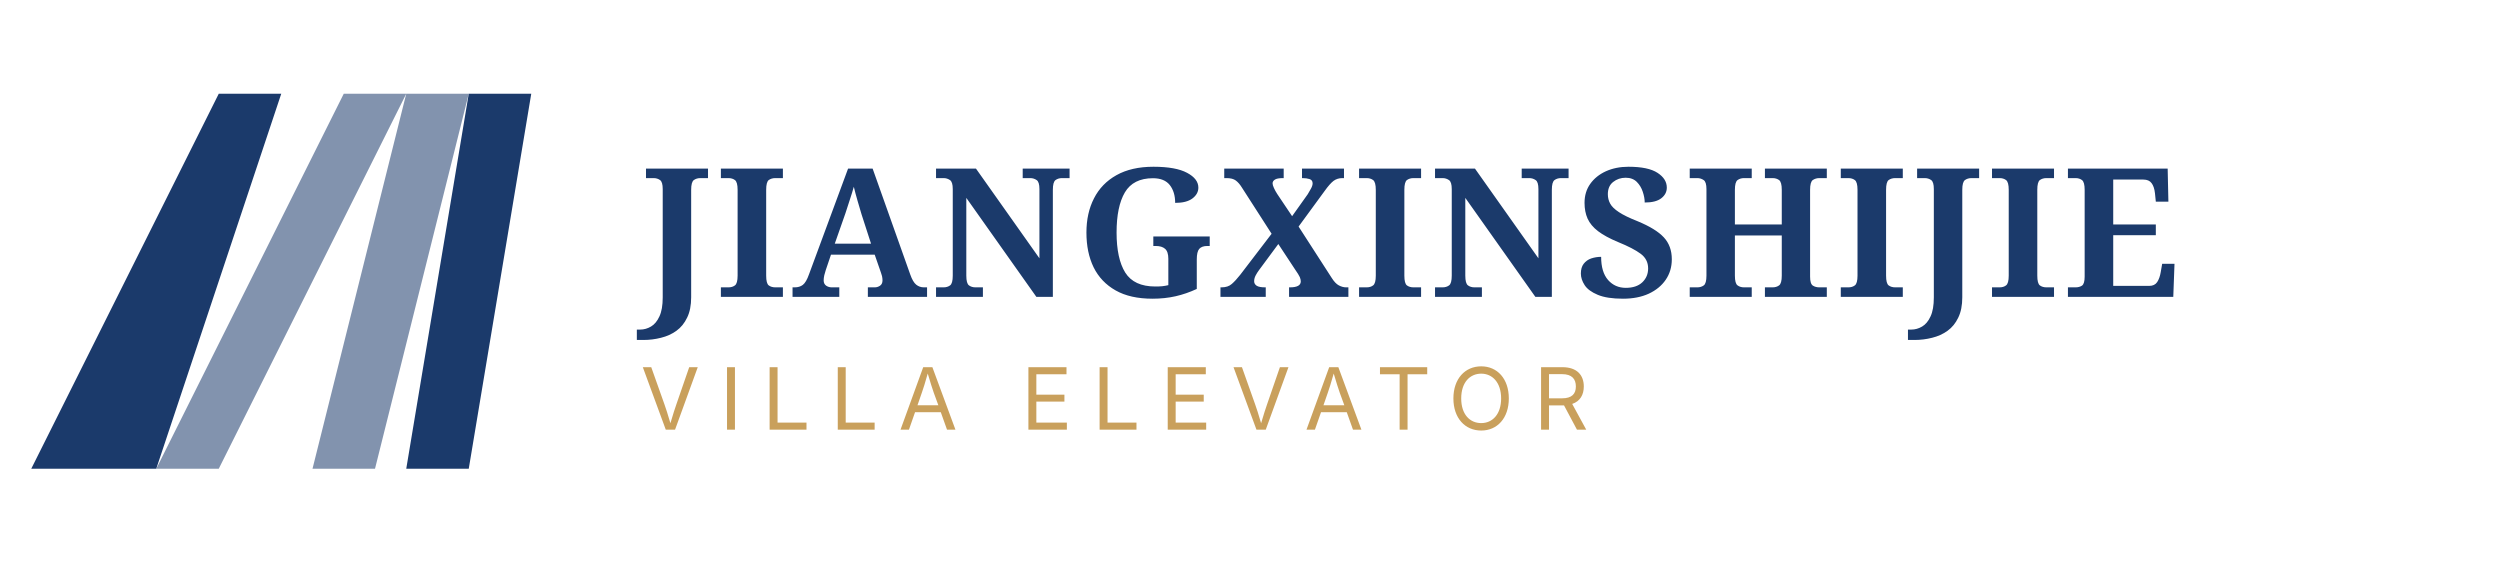
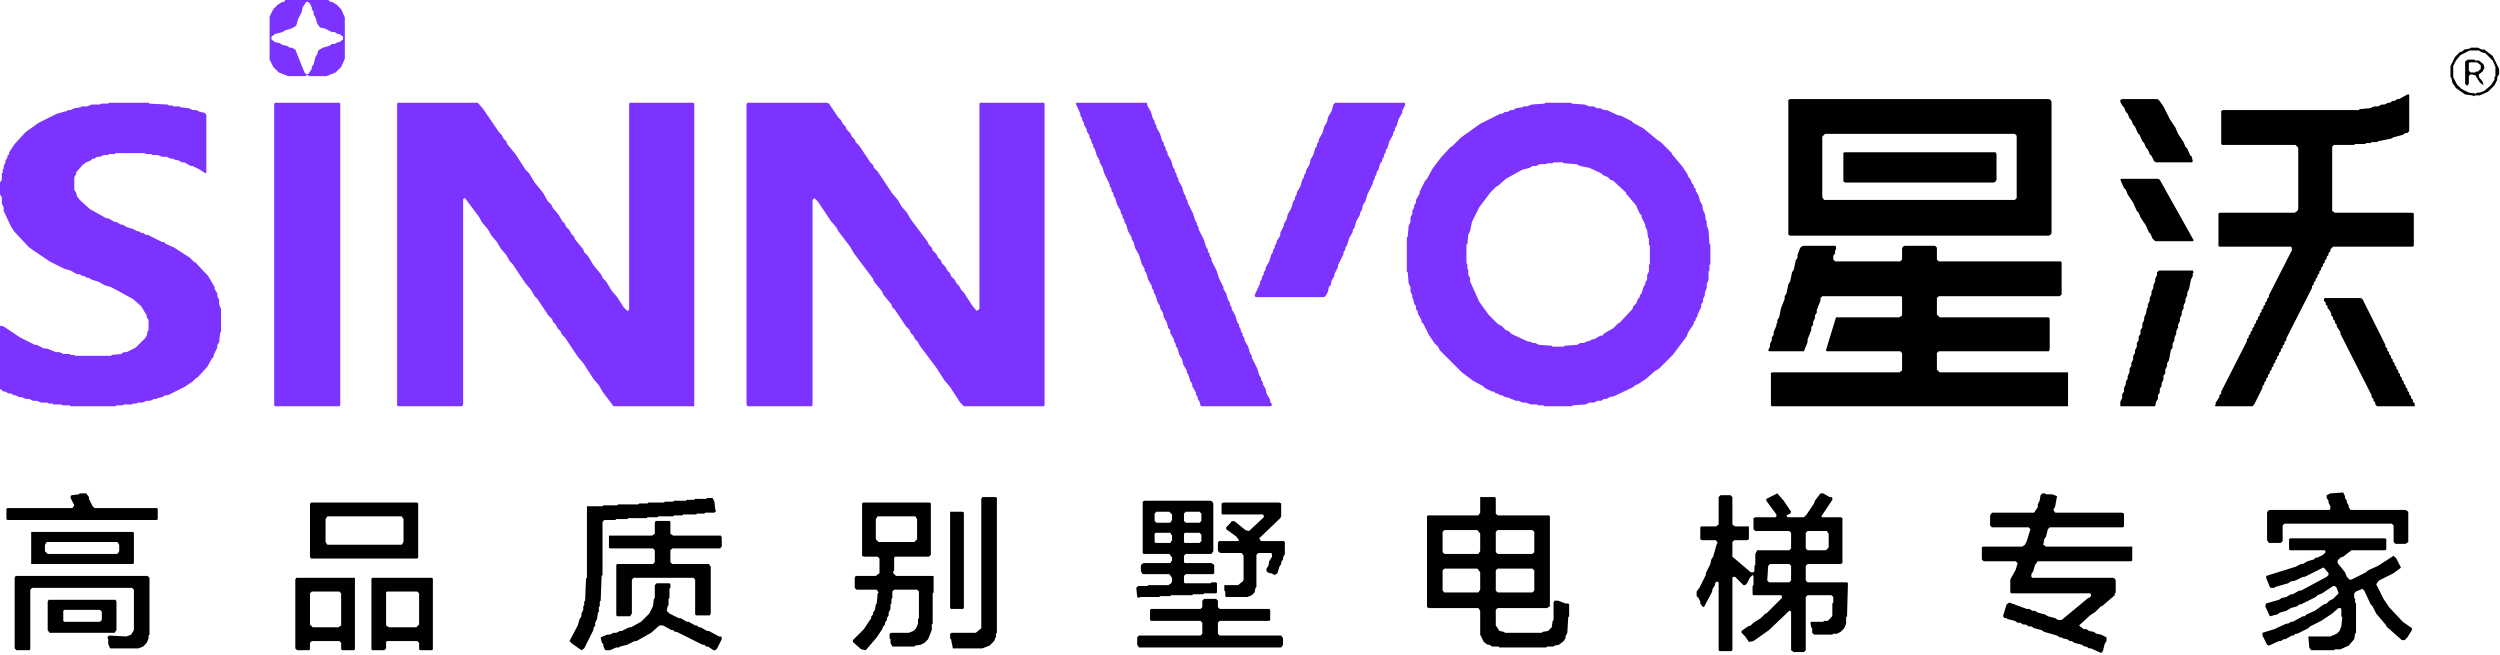
- <svg xmlns="http://www.w3.org/2000/svg" viewBox="0 0 320 72" role="img" aria-labelledby="jxsjLogoTitle">
-   <g fill="#1B3A6B">
-     <path d="M4 60 L28 12 L36 12 L20 60 Z" />
-     <path d="M20 60 L44 12 L52 12 L28 60 Z" opacity="0.55" />
-     <path d="M52 12 L40 60 L48 60 L60 12 Z" opacity="0.55" />
-     <path d="M60 12 L52 60 L60 60 L68 12 Z" />
-   </g>
-   <text x="82" y="38" font-family="'Playfair Display', Georgia, serif" font-size="23" font-weight="700" letter-spacing="0.5" fill="#1B3A6B">JIANGXINSHIJIE</text>
-   <text x="82" y="55" font-family="'Inter', Helvetica, Arial, sans-serif" font-size="11" letter-spacing="2.5" fill="#C9A05C">VILLA ELEVATOR</text>
+ <svg xmlns="http://www.w3.org/2000/svg" viewBox="0 0 1363 357" role="img" aria-labelledby="sinnvoLogoTitle">
+   <path fill="#7D33FF" fill-rule="evenodd" d="M842.5,56.0 842.0,56.5 835.0,57.0 832.5,58.0 830.5,58.0 830.0,58.5 826.5,59.0 825.0,60.0 823.5,60.0 822.0,61.0 820.5,61.0 819.0,62.0 818.0,62.0 807.0,67.5 796.5,75.0 791.5,80.0 791.0,80.0 785.5,86.0 781.0,92.0 778.0,97.5 777.0,98.5 774.0,104.5 774.0,105.5 772.0,109.0 772.0,110.5 771.0,112.0 771.0,113.0 770.0,115.0 770.0,116.5 769.0,118.5 769.0,121.0 768.0,123.0 767.5,129.0 767.0,129.5 767.0,148.0 767.5,148.5 768.0,154.5 769.0,156.5 769.0,159.0 770.0,161.0 770.0,162.5 770.5,163.0 771.0,165.5 772.0,167.0 772.0,168.5 773.0,170.0 773.0,171.0 775.0,174.5 775.0,175.5 776.0,176.5 779.0,182.5 782.0,187.0 784.0,189.0 785.0,191.0 797.0,203.0 803.0,207.5 808.5,210.5 809.5,211.5 813.5,213.5 814.5,213.5 815.5,214.5 816.5,214.5 818.0,215.5 819.0,215.5 820.5,216.5 821.5,216.5 826.5,218.5 828.0,218.5 830.0,219.5 832.0,219.5 834.5,220.5 838.0,220.5 838.5,221.0 841.5,221.0 842.0,221.5 857.0,221.5 857.5,221.0 864.5,220.5 866.5,219.5 869.0,219.5 871.0,218.5 873.0,218.5 874.5,217.5 876.0,217.5 877.5,216.5 880.0,216.0 890.5,211.0 891.5,210.0 893.0,209.5 897.5,206.5 902.0,202.5 904.5,201.0 912.0,193.5 919.5,183.5 920.5,181.0 923.5,176.5 923.5,175.5 924.5,174.5 924.5,173.5 925.5,172.5 925.5,171.5 927.5,167.5 927.5,166.0 928.5,164.5 928.5,163.0 929.5,161.0 929.5,159.5 930.5,157.0 930.5,155.0 931.5,152.5 931.5,148.0 932.0,147.5 932.0,144.5 932.5,144.0 932.5,133.5 932.0,133.0 931.5,125.5 930.5,123.0 930.5,120.5 930.0,120.0 929.5,116.5 928.5,114.5 928.0,111.5 927.0,110.0 926.0,106.5 924.5,104.0 924.5,103.0 923.5,102.0 923.5,101.0 922.5,100.0 921.5,97.5 920.5,96.5 920.0,95.0 917.0,90.5 911.5,84.0 911.5,83.5 905.0,77.0 904.5,77.0 896.0,70.0 890.5,67.0 889.5,66.0 883.5,63.0 882.5,63.0 876.0,60.0 874.5,60.0 872.5,59.0 870.5,59.0 869.0,58.0 866.5,58.0 864.0,57.0 857.0,56.5 856.5,56.0ZM847.0,88.5 852.0,88.5 852.5,89.0 859.5,89.5 861.5,90.5 866.5,91.5 873.0,94.5 874.0,95.5 876.5,96.5 878.0,98.0 879.5,98.5 886.5,105.0 886.5,105.5 892.0,112.0 894.0,116.5 895.0,117.5 895.0,118.5 897.0,122.5 897.0,123.5 898.0,125.5 898.5,129.5 899.0,130.0 899.0,133.5 899.5,134.0 899.5,144.0 899.0,144.5 899.0,148.0 898.0,150.0 898.0,152.5 897.0,154.0 897.0,155.0 896.0,156.5 895.0,160.0 894.0,161.0 894.0,162.0 893.0,163.0 892.0,165.5 890.5,167.0 890.0,168.5 883.0,176.0 882.5,176.0 879.5,179.0 875.0,181.5 873.5,183.0 872.5,183.0 869.0,185.0 868.0,185.0 866.5,186.0 865.5,186.0 863.5,187.0 861.5,187.0 860.0,188.0 853.0,188.5 852.5,189.0 846.5,189.0 846.0,188.5 839.0,188.0 837.0,187.0 835.5,187.0 835.0,186.5 832.5,186.0 824.0,182.0 822.5,180.5 821.0,180.0 819.0,178.0 816.5,176.5 811.5,171.5 806.5,164.5 801.5,153.5 801.5,151.5 800.5,150.0 800.5,147.0 800.0,146.5 800.0,144.0 799.5,143.5 799.5,133.5 800.0,133.0 800.5,128.0 801.5,126.0 802.5,121.0 806.5,113.0 812.5,105.0 816.0,101.5 816.5,101.5 821.0,97.5 830.0,92.5 834.0,91.5 835.5,90.5 837.5,90.5 839.5,89.5 843.0,89.5 843.5,89.0 846.5,89.0ZM766.0,56.0 728.0,56.0 727.0,57.0 726.0,60.5 724.0,64.0 723.5,66.5 722.0,69.0 721.0,72.5 719.0,76.0 719.0,77.0 718.0,78.5 718.0,79.5 717.0,81.0 716.0,84.5 714.5,87.0 714.0,89.5 712.0,93.0 712.0,94.0 711.0,95.5 711.0,96.5 710.0,98.0 709.0,101.5 707.0,105.0 707.0,106.0 706.0,107.5 706.0,108.5 705.0,110.0 704.0,113.5 702.0,117.0 701.5,119.5 700.0,122.0 700.0,123.0 698.0,127.0 698.0,128.5 696.0,131.5 696.0,132.5 695.0,134.0 695.0,135.0 694.0,136.5 694.0,137.5 693.0,139.0 692.0,142.5 690.0,146.0 690.0,147.0 689.0,148.5 689.0,149.5 688.0,151.0 688.0,152.0 687.0,153.5 687.0,154.5 684.0,161.0 684.5,162.0 722.0,162.0 723.0,161.0 724.0,159.0 724.5,156.5 725.5,155.5 726.0,153.0 727.5,150.5 727.5,149.5 729.5,145.5 729.5,144.5 732.5,138.5 732.5,137.5 733.5,136.0 733.5,135.0 734.5,133.5 735.5,130.0 737.5,126.5 737.5,125.5 738.5,124.0 739.5,120.5 741.5,117.0 741.5,116.0 742.5,114.5 743.0,112.0 744.5,109.5 745.5,106.0 748.5,100.0 748.5,99.0 749.5,97.5 749.5,96.5 750.5,95.0 750.5,94.0 751.5,92.5 752.5,89.0 753.5,88.0 753.5,87.0 754.5,85.5 754.5,84.5 755.5,83.0 755.5,82.0 756.5,80.5 757.5,77.0 759.5,73.5 759.5,72.5 760.5,71.0 760.5,70.0 761.5,68.5 762.5,65.0 764.5,61.5 764.5,60.5 766.0,57.5ZM587.0,56.0 586.5,56.5 589.0,62.0 589.0,63.0 590.0,64.5 590.0,65.5 591.0,67.0 591.0,68.0 592.5,70.5 592.5,71.5 594.0,74.0 594.0,75.0 595.0,76.5 595.0,77.5 596.0,79.0 596.0,80.0 597.0,81.5 598.0,85.0 599.5,87.5 599.5,88.5 601.0,91.0 602.0,94.5 605.0,100.5 605.0,101.5 606.0,103.0 606.0,104.0 607.0,105.5 607.0,106.5 608.0,108.0 609.0,111.5 611.0,115.0 611.0,116.0 612.0,117.5 612.0,118.5 613.0,120.0 613.0,121.0 614.0,122.5 615.0,126.0 617.0,129.5 617.0,130.5 618.0,132.0 619.0,135.5 621.0,139.0 622.5,144.0 624.0,146.5 624.0,147.5 625.0,149.0 626.0,152.5 628.0,156.0 628.0,157.0 629.0,158.5 629.0,159.5 630.0,161.0 631.0,164.5 632.5,167.0 632.5,168.0 634.0,170.5 634.5,173.0 636.0,175.5 637.0,179.0 638.0,180.0 638.0,181.5 640.0,185.0 640.0,186.0 641.0,187.5 641.0,188.5 642.0,190.0 643.0,193.5 644.5,196.0 645.0,198.5 647.0,202.0 647.0,203.0 648.0,204.5 649.0,208.0 650.0,209.0 650.0,210.5 652.0,214.0 652.0,215.0 653.0,216.5 653.0,217.5 654.0,219.0 654.5,221.0 655.0,221.5 693.0,221.5 693.5,220.5 692.5,219.0 692.5,218.0 690.5,214.5 690.0,212.0 688.5,209.5 688.5,208.5 687.5,207.0 687.5,206.0 686.5,204.5 685.5,201.0 682.5,195.0 682.5,194.0 681.5,192.5 680.5,189.0 678.5,185.5 678.5,184.5 677.5,183.0 677.5,182.0 676.5,180.5 676.5,179.5 675.5,178.0 675.5,177.0 674.5,175.5 673.5,172.0 671.5,168.5 671.5,167.5 670.5,166.0 670.5,165.0 669.5,163.5 668.5,160.0 667.0,157.5 667.0,156.5 664.5,151.5 663.5,148.0 660.5,142.0 660.5,141.0 659.5,139.5 659.5,138.5 658.5,137.0 658.5,136.0 657.5,134.5 656.5,131.0 653.5,125.0 653.5,124.0 652.5,122.5 652.5,121.5 651.5,120.0 650.5,116.5 647.5,110.5 647.5,109.5 646.5,108.0 646.5,107.0 645.5,105.5 644.5,102.0 642.5,98.5 642.5,97.5 641.5,96.0 641.5,95.0 640.5,93.5 640.5,92.5 639.5,91.0 638.5,87.5 636.5,84.0 636.5,83.0 635.5,81.5 635.5,80.5 634.5,79.0 634.5,78.0 633.5,76.5 632.5,73.0 630.5,69.5 630.5,68.5 629.5,67.0 629.5,66.0 628.5,64.5 627.5,61.0 625.5,57.5 625.5,56.5 625.0,56.0ZM407.5,56.0 407.0,57.0 407.0,220.5 407.5,221.5 442.5,221.5 443.0,221.0 443.0,109.0 444.0,108.0 446.0,110.0 453.0,120.5 456.0,124.0 457.0,126.0 463.5,134.5 465.5,138.0 476.0,152.0 476.5,153.5 481.0,159.0 481.5,160.5 486.0,166.0 486.5,167.5 488.0,169.0 494.0,178.0 496.0,180.0 496.5,181.5 498.0,183.0 499.0,185.0 500.5,186.5 501.5,188.5 510.5,200.5 515.0,207.5 518.0,211.0 523.5,219.5 525.5,221.5 569.0,221.5 569.5,221.0 569.5,56.5 569.0,56.0 534.5,56.0 534.0,56.5 534.0,168.5 532.5,169.5 530.0,166.5 525.5,159.5 524.0,158.0 523.0,156.0 521.5,154.5 520.5,152.5 518.5,150.5 518.0,149.0 516.5,147.5 515.5,145.5 513.5,143.5 513.0,142.0 511.5,140.5 510.5,138.5 508.5,136.5 508.0,135.0 506.5,133.5 505.5,131.5 496.5,119.5 494.5,116.0 491.5,112.5 489.5,109.0 486.5,105.5 478.5,93.5 476.5,91.5 476.0,90.0 474.5,88.5 468.5,79.5 466.5,77.5 466.0,76.0 464.5,74.5 463.5,72.5 461.5,70.5 461.0,69.0 459.5,67.5 458.5,65.5 457.0,64.0 452.0,56.5 451.0,56.0ZM217.0,56.0 216.5,56.5 216.5,221.0 217.0,221.5 252.0,221.5 252.5,220.5 252.5,108.5 253.5,108.0 261.0,118.0 263.0,121.5 266.0,125.0 268.0,128.5 271.0,132.0 273.0,135.5 276.0,139.0 278.0,142.5 279.5,144.0 286.5,154.5 289.5,158.0 291.5,161.5 293.0,163.0 299.0,172.0 301.0,174.0 301.5,175.5 303.0,177.0 304.0,179.0 305.5,180.5 306.5,182.5 308.0,184.0 315.0,194.5 318.0,198.0 323.5,206.5 326.5,210.0 328.5,213.5 334.5,221.5 378.5,221.5 378.5,56.5 378.0,56.0 343.5,56.0 343.0,56.5 343.0,169.0 342.0,169.5 340.0,167.5 336.5,162.0 333.5,158.5 330.5,153.5 328.5,151.5 328.0,150.0 323.5,144.5 320.5,139.5 318.5,137.5 318.0,136.0 313.5,130.5 313.0,129.0 311.5,127.5 310.5,125.5 308.5,123.5 308.0,122.0 306.5,120.5 304.5,117.0 301.5,113.5 300.5,111.5 298.5,109.5 296.0,105.0 291.5,99.5 288.5,94.5 286.5,92.5 281.0,84.0 276.5,78.5 276.0,77.0 274.5,75.5 273.5,73.5 272.0,72.0 263.5,59.5 260.5,56.0ZM150.0,56.0 149.5,56.5 149.5,221.0 150.0,221.5 185.0,221.5 185.5,221.0 185.5,56.5 185.0,56.0ZM111.5,61.5 109.0,61.0 107.0,60.0 105.0,60.0 103.0,59.0 98.5,58.5 98.0,58.0 94.5,58.0 94.0,57.5 92.0,57.5 91.5,57.0 81.5,56.5 81.0,56.0 59.5,56.0 59.0,56.5 55.0,56.5 54.5,57.0 50.0,57.0 47.5,58.0 44.5,58.0 44.0,58.5 40.5,59.0 38.5,60.0 37.0,60.0 36.5,60.5 31.0,62.0 21.0,67.0 14.0,72.0 8.0,78.5 5.0,83.0 5.0,84.0 4.0,85.0 4.0,86.0 3.0,87.5 3.0,88.5 2.0,90.5 2.0,92.0 1.5,92.5 1.5,94.0 1.0,94.5 1.0,98.0 0.0,99.5 0.0,106.0 1.0,107.5 1.0,111.0 2.0,113.0 2.0,115.0 6.0,123.5 8.0,126.5 16.0,135.0 27.0,142.5 35.0,146.5 38.5,147.5 42.0,149.5 43.5,149.5 45.0,150.5 46.0,150.5 47.5,151.5 48.5,151.5 50.0,152.5 53.5,153.5 57.0,155.5 60.5,156.5 72.5,163.0 77.0,167.0 80.0,172.0 80.0,173.0 81.0,174.5 81.0,180.0 80.5,180.5 80.0,183.0 79.0,184.5 74.0,189.5 69.0,192.0 67.5,192.0 66.0,193.0 61.0,193.5 60.5,194.0 41.0,194.0 40.5,193.5 38.5,193.5 38.0,193.0 34.5,193.0 32.5,192.0 30.5,192.0 25.5,190.0 24.0,190.0 20.0,188.0 19.0,188.0 11.0,184.0 2.0,178.0 0.5,177.5 0.0,178.0 0.0,212.0 2.0,213.5 3.0,213.5 4.5,214.5 6.0,214.5 7.5,215.5 8.5,215.5 10.5,216.5 12.0,216.5 14.0,217.5 16.0,217.5 18.0,218.5 20.0,218.5 22.5,219.5 26.0,219.5 26.5,220.0 28.5,220.0 29.0,220.5 33.5,220.5 34.0,221.0 38.0,221.0 38.5,221.5 63.0,221.5 63.5,221.0 67.0,221.0 67.5,220.5 72.0,220.5 72.5,220.0 74.5,220.0 75.0,219.5 77.5,219.5 80.0,218.5 82.0,218.5 84.0,217.5 85.5,217.5 86.0,217.0 88.5,216.5 90.0,215.5 91.5,215.5 100.5,211.0 105.0,208.0 107.0,206.0 107.5,206.0 113.0,200.0 115.5,195.5 116.5,194.5 116.5,193.5 118.5,189.5 118.5,188.0 119.5,186.5 120.0,181.5 120.5,181.0 120.5,168.5 119.5,166.0 119.5,163.5 118.5,161.5 118.5,160.0 117.0,157.5 117.0,156.5 113.5,150.5 106.5,143.0 106.0,143.0 103.5,140.5 95.0,135.0 90.5,133.0 89.5,132.0 88.5,132.0 80.5,128.0 79.5,128.0 78.0,127.0 77.0,127.0 75.5,126.0 74.5,126.0 73.0,125.0 69.5,124.0 67.0,122.5 66.0,122.5 63.5,121.0 62.5,121.0 59.0,119.0 58.0,119.0 49.0,114.0 43.5,109.0 42.0,107.0 41.5,105.0 40.5,103.5 40.5,96.5 41.5,95.0 41.5,94.0 45.0,90.0 47.0,88.5 49.5,87.5 50.5,86.5 51.5,86.5 53.0,85.5 54.5,85.5 56.5,84.5 59.0,84.5 59.5,84.0 62.5,84.0 63.0,83.5 79.0,83.5 79.5,84.0 82.5,84.0 83.0,84.5 86.0,84.5 88.5,85.5 91.0,85.5 93.0,86.5 94.5,86.5 95.0,87.0 97.5,87.5 99.0,88.5 100.5,88.5 104.0,90.5 105.0,90.5 109.0,92.5 112.0,94.5 112.5,94.0 112.5,62.5ZM151.5,2.5 149.0,5.0 147.0,9.0 147.0,32.5 149.0,36.5 152.0,39.5 157.0,41.5 166.5,41.5 167.0,41.0 168.0,41.0 168.5,41.5 178.0,41.5 183.0,39.5 186.0,36.5 188.0,32.0 188.0,9.5 186.0,5.0 183.5,2.5 181.0,1.0 180.0,1.0 179.0,0.0 155.5,0.0 155.0,1.0 154.0,1.0ZM167.0,1.0 168.0,1.0 169.0,2.0 170.0,4.0 170.0,5.0 171.0,6.5 171.0,8.0 172.0,9.5 173.0,13.0 174.5,15.0 177.0,15.5 181.0,17.5 182.5,17.5 184.0,18.5 185.0,18.5 187.0,20.0 187.0,21.5 185.0,23.0 184.0,23.0 182.5,24.0 181.0,24.0 179.5,25.0 176.0,26.0 173.5,27.5 173.0,29.5 172.0,31.0 171.0,35.0 170.0,36.5 170.0,37.5 168.0,40.5 167.0,40.5 166.0,39.5 161.0,27.0 159.0,26.0 158.0,26.0 156.5,25.0 154.0,24.5 152.5,23.5 150.0,23.0 148.0,21.5 148.0,20.0 150.0,18.5 154.0,17.5 155.5,16.5 159.0,15.5 161.5,14.0 162.5,10.5 164.5,6.5 165.0,4.0Z" />
+   <path fill="#000000" fill-rule="evenodd" d="M26.0,328.0 26.0,343.5 27.0,345.0 62.5,345.0 63.5,343.5 63.5,328.0 63.0,327.0 26.5,327.0ZM34.5,333.0 35.0,332.5 54.5,332.5 55.5,333.5 55.5,338.0 54.5,339.0 35.0,339.0 34.5,338.5ZM620.0,347.5 620.0,351.5 621.0,353.0 698.5,353.0 699.5,351.5 699.5,348.0 698.5,346.5 665.0,346.5 664.0,345.5 664.0,339.5 665.0,338.5 692.0,338.5 692.5,338.0 692.5,332.5 692.0,332.0 665.0,332.0 664.0,331.0 664.0,327.5 663.0,326.5 656.5,326.5 655.5,327.5 655.5,331.0 654.5,332.0 627.5,332.0 627.0,332.5 627.0,338.0 627.5,338.5 654.5,338.5 655.5,339.5 655.5,345.5 654.5,346.5 621.0,346.5ZM327.5,347.5 328.0,350.0 329.0,351.5 329.0,352.5 330.0,354.5 332.5,354.5 336.0,353.0 337.5,353.0 338.0,352.5 342.0,351.5 346.0,349.5 347.0,349.5 355.0,345.0 359.5,341.0 361.5,341.0 366.0,343.5 367.0,343.5 368.0,344.5 369.0,344.5 383.0,351.5 384.0,351.5 385.0,352.5 386.0,352.5 389.0,354.5 390.0,354.5 391.0,353.5 393.5,348.5 393.5,347.5 393.0,347.0 392.0,347.0 386.5,344.0 385.5,344.0 382.0,342.0 381.0,342.0 380.0,341.0 379.0,341.0 375.5,339.0 374.5,339.0 371.0,337.0 370.0,337.0 365.0,334.5 363.5,333.0 364.0,330.5 364.5,330.0 364.5,326.5 365.0,326.0 365.0,321.0 365.5,320.5 365.5,318.5 365.0,318.0 358.0,318.0 357.0,319.0 357.0,326.0 356.5,326.5 356.0,330.5 354.0,334.5 349.5,339.0 344.0,342.0 343.0,342.0 339.0,344.0 338.0,344.0 336.0,345.0 334.5,345.0 332.5,346.0 331.0,346.0ZM203.0,315.0 202.5,315.5 202.5,354.0 203.0,354.5 209.5,354.5 210.5,353.5 210.5,350.0 211.0,349.5 227.5,349.5 228.5,350.5 228.5,354.0 229.0,354.5 235.5,354.5 236.0,354.0 236.0,315.5 235.5,315.0ZM211.0,322.5 227.5,322.5 228.5,323.5 228.5,340.5 227.0,342.0 212.0,342.0 210.5,341.0 210.5,323.0ZM161.5,315.0 161.0,316.0 161.0,353.5 162.0,354.5 168.5,354.5 169.0,354.0 169.0,350.5 170.0,349.5 185.0,349.5 186.0,350.5 186.0,354.0 186.5,354.5 193.0,354.5 193.5,354.0 193.5,315.0ZM170.0,322.5 185.0,322.5 186.0,323.5 186.0,341.0 184.5,342.0 170.5,342.0 169.0,340.5 169.0,323.5ZM8.5,314.0 8.0,315.0 8.0,353.5 9.0,354.5 16.0,354.5 16.5,354.0 16.5,321.5 17.5,320.5 72.0,320.5 73.0,321.5 73.0,343.5 71.5,346.0 69.0,347.0 59.5,346.5 58.5,347.5 59.0,348.5 59.0,351.0 60.0,353.5 75.5,353.5 78.0,352.5 80.0,350.5 81.0,348.0 81.0,346.5 81.5,346.0 81.5,315.0 80.5,314.0ZM1235.5,314.0 1235.5,315.0 1237.5,320.0 1238.0,320.5 1240.0,320.5 1240.5,320.0 1247.5,318.0 1249.0,317.0 1251.5,316.5 1255.5,314.5 1256.5,314.5 1266.5,309.5 1267.0,309.5 1269.5,312.5 1269.5,313.5 1268.5,314.5 1254.5,322.0 1253.5,322.0 1250.0,324.0 1249.0,324.0 1246.5,325.5 1244.0,326.0 1242.5,327.0 1235.5,329.0 1235.0,330.5 1237.5,336.0 1241.5,335.0 1243.0,334.0 1246.5,333.0 1249.0,331.5 1252.5,330.5 1253.5,329.5 1254.5,329.5 1262.5,325.5 1263.5,324.5 1266.0,323.5 1272.0,319.5 1273.0,319.5 1274.0,320.5 1275.0,323.5 1272.0,326.5 1270.0,327.5 1268.5,329.0 1267.0,329.5 1262.0,333.0 1257.5,335.0 1256.5,336.0 1255.5,336.0 1250.0,339.0 1249.0,339.0 1247.5,340.0 1246.5,340.0 1240.0,343.0 1233.5,345.0 1233.5,346.5 1236.0,351.5 1237.0,352.0 1242.5,349.5 1243.5,349.5 1245.0,348.5 1246.0,348.5 1249.5,346.5 1250.5,346.5 1251.5,345.5 1252.5,345.5 1258.5,342.5 1259.5,341.5 1265.5,338.5 1271.5,334.5 1275.0,331.5 1276.0,331.5 1276.5,332.0 1276.5,336.0 1277.0,336.5 1276.5,341.5 1275.5,344.0 1274.0,345.5 1270.5,347.0 1258.5,347.0 1259.0,353.0 1260.0,354.5 1272.5,354.5 1273.0,354.0 1276.0,354.0 1280.5,352.0 1283.5,348.5 1284.0,345.5 1284.5,345.0 1284.5,329.0 1284.0,328.5 1284.0,326.5 1283.5,326.0 1283.5,323.5 1284.5,322.5 1288.0,321.0 1289.0,322.0 1292.5,329.5 1293.5,330.5 1295.5,334.5 1301.0,341.0 1301.0,341.5 1309.5,349.0 1311.0,349.0 1312.5,347.5 1315.0,343.5 1315.0,342.5 1310.0,339.0 1302.5,331.0 1299.5,326.5 1295.5,318.5 1297.0,316.5 1305.0,312.5 1309.0,309.5 1306.5,304.5 1305.0,303.0 1296.5,308.5 1291.0,311.0 1290.0,312.0 1282.0,316.0 1281.0,316.0 1279.5,314.5 1278.5,312.0 1274.5,307.0 1274.5,305.5 1276.0,304.0 1277.5,303.5 1282.0,300.0 1300.5,300.0 1301.0,299.5 1301.0,294.0 1300.5,293.5 1248.5,293.5 1248.0,294.0 1248.0,299.5 1248.5,300.0 1267.5,300.0 1268.0,301.0 1266.5,302.5 1263.5,304.0 1262.5,304.0 1261.5,305.0 1258.0,306.0 1255.5,307.5 1254.5,307.5 1251.5,309.0ZM17.0,290.0 17.0,307.5 72.5,307.5 73.0,307.0 73.0,290.5 72.5,290.0ZM24.5,297.0 25.5,295.5 64.0,295.5 65.0,297.0 65.0,300.5 64.0,302.0 26.0,302.0 24.5,300.5ZM332.0,292.0 332.0,298.5 332.5,299.0 356.0,299.0 357.0,300.0 357.0,306.5 356.0,307.5 336.5,307.5 336.0,308.0 336.0,335.5 336.5,336.0 343.5,336.0 344.5,334.5 344.5,316.0 345.5,315.0 378.0,315.0 379.0,316.0 379.0,335.0 379.5,335.5 387.0,335.5 387.5,334.5 387.5,309.0 386.5,307.5 366.5,307.5 365.5,306.5 365.5,300.0 366.5,299.0 392.5,299.0 393.5,298.0 393.5,293.0 393.0,292.0 367.0,292.0 365.5,291.0 365.5,284.5 365.0,284.0 357.5,284.0 357.0,285.0 357.0,291.0 355.5,292.0ZM518.0,279.0 518.0,331.5 518.5,332.0 525.0,332.0 525.5,331.5 525.5,279.5 525.0,279.0ZM697.5,274.0 667.0,274.0 666.0,274.5 666.0,280.0 666.5,280.5 688.5,280.5 689.0,281.0 689.0,282.0 681.0,289.5 679.0,289.0 673.5,284.5 672.5,284.0 671.0,284.5 671.0,285.0 668.5,287.5 668.5,288.5 674.0,292.5 675.5,294.5 675.0,295.0 664.5,295.0 664.0,296.0 664.0,300.0 664.5,301.0 665.5,301.5 677.0,301.5 678.0,303.0 678.0,316.0 677.5,317.0 675.0,319.0 667.5,319.0 667.5,322.0 668.0,322.5 668.0,325.0 668.5,325.5 680.0,325.5 682.5,324.5 684.0,323.0 684.5,320.5 685.0,320.0 685.0,302.5 686.0,301.5 693.0,301.5 693.5,302.0 693.5,303.5 692.0,306.0 691.5,308.5 690.5,310.0 690.5,311.5 692.0,312.5 693.0,312.5 695.0,313.5 696.5,312.5 697.5,309.0 698.5,307.5 698.5,306.5 699.5,305.0 699.5,304.0 700.5,302.0 700.5,295.5 700.0,295.0 687.5,295.0 686.5,293.5 698.0,282.5 698.5,281.5 698.5,274.5ZM470.5,274.0 470.0,274.5 470.0,303.0 471.0,303.5 478.5,303.5 479.5,304.5 479.5,312.5 477.5,314.0 466.5,314.0 466.0,315.0 466.0,320.5 467.0,321.5 478.0,321.5 479.0,323.0 478.5,323.5 478.0,329.0 477.5,329.5 477.0,332.5 476.0,334.0 476.0,335.0 475.0,336.0 475.0,337.0 471.0,343.0 465.0,349.0 465.0,350.0 469.5,354.0 472.0,354.5 478.0,347.5 481.0,343.0 481.5,341.5 482.5,340.5 482.5,339.5 483.5,338.0 483.5,337.0 484.5,335.5 484.5,334.0 485.5,332.0 485.5,329.5 486.0,329.0 486.0,326.5 486.5,326.0 486.5,322.5 487.5,321.5 500.0,321.5 501.0,322.5 501.0,337.0 500.5,337.5 500.5,340.0 499.5,342.5 498.0,344.0 495.5,345.0 486.0,345.0 485.0,345.5 485.0,348.0 485.5,348.5 485.5,350.5 486.5,352.5 498.5,352.5 499.0,352.0 502.0,351.5 504.0,350.5 506.0,348.5 508.0,343.5 508.0,340.5 508.5,340.0 508.5,323.5 509.0,323.0 509.0,314.0 488.5,314.0 487.0,312.5 487.0,311.5 487.5,311.0 487.5,304.0 488.0,303.5 506.5,303.5 507.5,302.5 507.5,274.5 507.0,274.0ZM478.5,281.5 499.0,281.5 500.0,283.0 500.0,294.0 498.5,295.5 479.0,295.5 477.5,294.0 477.5,283.0ZM169.5,274.0 169.0,275.0 169.0,303.5 169.5,304.5 227.5,304.5 228.0,304.0 228.0,274.5 227.5,274.0ZM177.5,283.0 178.5,281.5 219.0,281.5 220.0,283.0 220.0,295.5 219.0,297.0 178.5,297.0 177.5,295.5ZM623.0,273.5 623.0,301.5 623.5,302.0 637.5,302.0 639.0,304.0 639.0,305.5 638.0,307.0 623.5,307.0 622.5,307.5 622.0,308.5 622.0,311.5 623.0,313.0 637.5,313.0 639.0,315.0 639.0,317.0 638.5,318.0 637.0,319.0 626.0,319.0 625.5,319.5 620.5,319.5 619.5,320.5 620.0,325.5 621.0,326.0 621.5,325.5 632.0,325.5 632.5,325.0 638.0,325.0 638.5,324.5 650.0,324.5 650.5,324.0 656.0,324.0 656.5,323.5 663.0,323.5 663.5,323.0 663.5,318.0 663.0,317.5 660.5,317.5 660.0,318.0 646.0,318.0 645.5,317.5 645.5,314.0 646.5,313.0 661.5,313.0 662.0,312.5 662.0,308.0 660.5,307.0 646.0,307.0 645.5,306.5 645.5,303.0 646.5,302.0 660.5,302.0 661.5,300.5 661.5,274.5 661.0,273.5 660.0,273.0 624.0,273.0ZM645.5,291.0 646.0,290.5 654.0,290.5 655.0,291.5 655.0,295.0 654.0,296.0 646.0,296.0 645.5,295.5ZM629.5,291.0 630.0,290.5 638.0,290.5 639.0,292.0 639.0,294.5 638.0,296.0 630.0,296.0 629.5,295.5ZM645.5,280.0 646.5,279.0 654.0,279.0 655.0,280.0 655.0,284.0 654.0,285.0 646.5,285.0 645.5,284.0ZM629.5,280.0 630.5,279.0 637.5,279.0 639.0,280.5 639.0,283.5 638.0,285.0 630.5,285.0 629.5,284.0ZM388.5,271.5 385.5,271.5 385.0,272.0 379.0,272.0 378.5,272.5 374.5,272.5 374.0,273.0 367.5,273.0 367.0,273.5 362.5,273.5 362.0,274.0 353.5,274.0 353.0,274.5 348.5,274.5 348.0,275.0 337.0,275.0 336.5,275.5 329.0,275.5 328.5,276.0 320.0,276.0 320.0,315.0 319.5,315.5 319.0,327.5 318.5,328.0 318.5,330.0 318.0,330.5 318.0,332.5 317.0,334.5 317.0,336.0 316.0,337.5 315.0,341.0 310.5,349.5 312.0,351.0 317.0,354.5 318.5,353.5 323.5,343.5 323.5,342.5 324.5,341.0 324.5,339.5 325.5,337.5 326.0,334.0 326.5,333.5 326.5,331.0 327.0,330.5 327.0,328.0 327.5,327.5 328.0,314.0 328.5,313.5 328.5,284.5 329.5,283.5 335.5,283.5 336.0,283.0 342.0,283.0 342.5,282.5 352.5,282.5 353.0,282.0 358.5,282.0 359.0,281.5 367.0,281.5 367.5,281.0 372.0,281.0 372.5,280.5 379.5,280.5 380.0,280.0 384.0,280.0 384.5,279.5 389.5,279.5 390.5,278.5 390.0,278.0 389.5,273.5ZM778.0,281.5 778.0,331.0 779.0,331.5 806.0,331.5 807.0,333.0 807.0,346.0 809.0,350.0 811.0,351.5 812.0,351.5 813.5,352.5 817.0,352.5 817.5,353.0 843.0,353.0 843.5,352.5 847.0,352.5 847.5,352.0 850.0,351.5 852.5,349.5 853.5,348.0 853.5,347.0 854.5,345.0 855.0,336.5 855.5,336.0 855.5,329.5 855.0,329.0 853.5,329.0 849.5,327.5 847.5,327.5 847.0,328.5 847.0,338.0 846.5,338.5 846.0,342.0 844.0,344.0 841.0,344.5 840.5,345.0 820.5,345.0 820.0,344.5 817.5,344.0 815.5,341.0 815.5,332.5 816.5,331.5 843.5,331.5 845.0,330.5 845.0,281.5 844.5,281.0 816.5,281.0 815.5,280.0 815.5,271.5 815.0,271.0 807.0,271.0 807.0,279.5 806.0,281.0 778.5,281.0ZM815.5,311.0 816.5,310.0 835.5,310.0 836.5,311.0 836.5,322.0 835.5,323.0 816.5,323.0 815.5,322.0ZM786.5,311.0 787.5,310.0 805.5,310.0 807.0,312.0 807.0,321.5 806.0,323.0 787.5,323.0 786.5,322.0ZM815.5,290.0 816.5,289.0 835.5,289.0 836.5,290.0 836.5,301.0 835.5,302.0 816.5,302.0 815.5,301.0ZM786.5,290.0 787.5,289.0 805.5,289.0 807.0,291.0 807.0,300.5 806.0,302.0 787.5,302.0 786.5,301.0ZM543.0,271.0 535.5,271.0 535.0,272.0 535.0,342.5 532.0,345.0 519.0,345.0 518.0,345.5 518.0,348.0 518.5,348.5 519.5,353.5 535.5,353.5 539.5,352.0 542.0,349.5 543.0,347.0 543.0,345.5 543.5,345.0 543.5,271.5ZM1086.0,279.5 1085.0,281.0 1085.0,286.5 1086.0,287.5 1106.0,287.5 1107.0,288.5 1105.0,295.0 1104.0,297.0 1102.5,298.0 1081.0,298.0 1080.5,298.5 1080.5,305.0 1081.5,306.0 1099.0,306.0 1100.0,307.0 1099.0,310.5 1096.0,316.0 1096.0,323.0 1096.5,323.5 1139.5,323.5 1140.0,324.0 1140.0,325.0 1139.0,326.0 1138.5,326.0 1124.0,338.0 1122.0,338.0 1120.5,337.0 1116.5,336.0 1115.0,335.0 1111.0,334.0 1109.5,333.0 1108.0,333.0 1106.5,332.0 1105.0,332.0 1095.5,328.5 1094.0,329.5 1092.0,336.0 1093.0,337.0 1094.0,337.0 1094.5,337.5 1098.5,338.5 1100.0,339.5 1101.5,339.5 1103.0,340.5 1104.5,340.5 1106.0,341.5 1107.5,341.5 1109.0,342.5 1113.0,343.5 1114.5,344.5 1121.5,346.5 1123.0,347.5 1124.0,347.5 1124.5,348.0 1127.0,348.5 1128.5,349.5 1129.5,349.5 1131.0,350.5 1135.0,351.5 1136.5,352.5 1137.5,352.5 1139.0,353.5 1140.0,353.5 1145.5,356.0 1146.5,355.0 1147.5,351.0 1148.5,349.5 1148.5,347.5 1145.5,346.0 1143.0,345.5 1141.5,344.5 1139.0,344.0 1137.5,343.0 1136.0,343.0 1133.5,341.0 1139.5,335.5 1142.5,333.5 1145.5,330.5 1146.0,330.5 1153.0,324.5 1153.0,323.5 1153.5,323.0 1153.5,316.5 1153.0,315.5 1152.0,315.0 1108.0,315.0 1107.5,314.5 1107.5,313.0 1108.5,311.5 1109.5,308.0 1111.0,306.0 1162.0,306.0 1162.5,305.5 1162.5,298.0 1115.5,298.0 1114.0,297.0 1114.5,294.0 1115.5,292.5 1116.5,288.5 1117.5,287.5 1157.5,287.5 1158.0,287.0 1158.0,280.0 1157.0,279.5 1120.5,279.5 1119.5,278.0 1120.5,276.0 1121.5,270.5 1119.0,269.5 1115.5,269.5 1115.0,269.0 1113.5,269.0 1112.5,270.0 1112.0,273.0 1111.0,275.0 1111.0,276.5 1109.0,279.5ZM998.5,271.0 997.5,271.0 994.0,269.0 992.5,269.0 989.5,273.0 989.0,274.5 985.0,280.5 983.5,282.0 974.5,282.0 974.0,281.0 976.0,280.0 976.5,279.0 972.5,273.0 969.0,269.0 963.0,272.0 963.0,273.0 968.5,280.5 968.5,281.5 968.0,282.0 957.0,282.0 956.0,282.5 956.0,288.5 957.0,289.5 975.5,289.5 976.5,290.5 976.5,299.0 975.5,300.0 958.0,300.0 957.0,302.0 957.0,308.0 956.5,308.5 956.5,311.5 956.0,312.0 954.5,312.0 944.5,303.5 944.5,295.5 945.5,294.5 952.5,294.5 953.5,294.0 953.5,287.0 946.0,287.0 944.5,286.0 944.5,271.0 943.5,270.0 938.0,270.0 937.0,271.0 937.0,286.0 935.5,287.0 927.5,287.0 927.0,287.5 927.0,294.0 928.0,294.5 935.5,294.5 936.5,296.0 936.0,296.5 934.0,303.5 933.0,305.0 932.5,307.5 930.0,312.5 930.0,313.5 926.5,320.5 925.0,322.5 925.0,325.0 926.0,326.0 927.0,328.0 927.0,329.0 928.0,330.5 929.0,331.0 933.5,322.5 933.5,321.5 935.0,319.0 935.0,318.0 936.0,317.0 937.0,317.5 937.0,354.5 937.5,355.0 944.0,355.0 944.5,354.5 944.5,315.0 945.0,314.5 946.0,314.5 950.5,319.0 951.5,319.0 952.5,318.0 954.0,315.0 955.5,313.5 956.0,314.0 956.0,319.0 955.5,319.5 955.5,324.0 956.0,324.5 971.0,324.5 971.5,325.0 971.5,326.0 963.0,334.5 962.5,334.5 960.0,337.0 956.0,339.5 954.5,341.0 953.0,341.5 949.5,344.0 949.5,345.0 951.5,347.0 953.5,350.0 956.0,349.5 964.5,343.5 975.5,333.0 976.0,333.0 976.5,333.5 976.5,354.5 978.0,355.5 983.5,355.5 984.5,354.5 984.5,325.5 985.5,324.5 998.5,324.5 999.5,325.5 999.5,328.5 999.0,329.0 999.0,335.5 998.5,336.5 996.5,338.5 994.5,338.5 994.0,339.0 987.5,339.0 987.0,339.5 987.5,342.0 988.0,342.5 988.0,345.0 989.0,346.0 999.0,346.0 999.5,345.5 1001.5,345.5 1003.5,344.5 1005.5,342.5 1006.5,340.0 1006.5,336.5 1007.0,336.0 1007.5,318.0 1007.0,317.5 985.5,317.5 984.5,316.5 984.5,308.5 985.5,307.5 1003.5,307.5 1004.5,307.0 1004.5,282.5 1003.5,282.0 993.5,282.0 993.0,281.5 999.0,272.5 999.0,271.5ZM964.0,308.5 965.0,307.5 975.5,307.5 976.5,308.5 976.5,316.5 975.5,317.5 964.5,317.5 963.5,316.5ZM984.5,290.5 985.5,289.5 996.0,289.5 997.0,291.0 997.0,298.5 995.5,300.0 985.5,300.0 984.5,299.0ZM3.5,277.5 3.5,283.0 4.0,283.5 85.5,283.5 86.0,283.0 86.0,277.5 85.5,277.0 51.5,277.0 50.5,276.0 48.5,272.0 48.5,271.0 47.0,269.0 43.5,269.0 43.0,269.5 39.0,270.0 38.5,270.5 38.5,271.5 40.5,275.5 39.5,277.0 4.0,277.0ZM1236.0,279.5 1236.0,294.5 1237.0,296.0 1243.5,296.0 1244.5,295.0 1244.5,286.5 1245.5,285.5 1304.0,285.5 1305.0,286.5 1305.0,295.5 1306.0,296.5 1311.5,296.5 1313.0,295.5 1313.0,279.0 1311.5,278.0 1281.5,278.0 1280.5,276.5 1280.5,275.5 1279.5,274.0 1279.5,273.0 1278.5,271.5 1278.5,270.5 1277.5,268.5 1270.5,269.0 1268.5,270.0 1268.5,271.5 1269.5,273.0 1269.5,274.0 1270.5,276.0 1270.5,277.5 1270.0,278.0 1237.5,278.0 1236.5,278.5ZM1267.5,162.5 1267.0,163.0 1267.0,164.0 1268.0,165.0 1268.0,166.0 1269.0,167.0 1269.0,168.0 1270.0,169.0 1271.0,171.0 1271.0,172.0 1272.0,173.0 1272.0,174.0 1273.0,175.0 1273.0,176.0 1274.0,177.0 1274.0,178.0 1276.0,181.0 1276.0,182.0 1293.0,215.5 1293.0,216.5 1294.0,217.5 1294.0,218.5 1295.0,219.5 1295.0,220.5 1296.0,221.5 1316.5,221.5 1316.5,220.0 1315.5,219.0 1315.5,218.0 1314.5,217.0 1314.5,216.0 1313.5,215.0 1313.5,214.0 1312.5,213.0 1312.5,212.0 1311.5,211.0 1311.5,210.0 1310.5,209.0 1310.5,208.0 1309.5,207.0 1309.5,206.0 1308.5,205.0 1308.5,204.0 1307.5,203.0 1307.5,202.0 1306.5,201.0 1306.5,200.0 1305.5,199.0 1305.5,198.0 1304.5,197.0 1304.5,196.0 1303.5,195.0 1303.5,194.0 1302.5,193.0 1302.5,192.0 1301.5,191.0 1301.5,190.0 1300.5,189.0 1300.5,188.0 1288.0,163.0 1287.0,162.5ZM1195.5,147.5 1177.0,147.5 1176.0,148.5 1176.0,150.0 1175.0,152.0 1175.0,153.5 1174.0,155.5 1174.0,157.0 1173.0,159.0 1173.0,160.5 1172.0,162.5 1172.0,164.0 1171.0,166.0 1171.0,167.5 1170.5,168.0 1170.0,171.0 1169.0,173.0 1169.0,174.5 1168.0,176.5 1168.0,178.5 1167.0,180.0 1167.0,182.0 1166.0,183.5 1166.0,185.5 1165.0,187.0 1165.0,189.0 1164.0,191.0 1164.0,192.5 1163.0,194.0 1163.0,196.0 1162.0,198.0 1162.0,199.5 1161.0,201.0 1161.0,203.0 1160.0,205.0 1160.0,206.5 1159.0,208.0 1159.0,209.5 1158.0,211.5 1158.0,213.5 1157.0,215.0 1157.0,217.0 1156.0,219.0 1156.0,221.5 1175.0,221.5 1175.5,219.0 1176.5,217.5 1176.5,215.5 1177.5,214.0 1177.5,212.0 1178.5,210.5 1178.5,209.0 1179.5,207.0 1179.5,205.0 1180.5,203.5 1180.5,201.5 1181.5,199.5 1181.5,198.0 1182.5,196.5 1183.5,191.0 1184.5,189.5 1184.5,187.5 1185.5,185.5 1185.5,184.0 1186.5,182.0 1186.5,180.5 1187.5,178.5 1187.5,177.0 1188.5,175.0 1188.5,173.5 1189.5,171.5 1189.5,170.0 1190.5,168.0 1190.5,166.5 1191.5,164.5 1191.5,163.0 1192.5,161.0 1192.5,159.5 1193.5,157.5 1194.5,152.5 1195.5,150.5 1195.5,149.0 1196.0,148.5ZM981.5,135.0 980.0,139.0 980.0,140.5 979.0,142.0 978.0,147.0 977.0,148.5 976.0,153.5 975.0,155.0 974.0,160.0 973.0,161.5 973.0,163.0 971.0,168.0 970.0,173.0 969.0,174.5 969.0,176.0 968.5,176.5 968.5,177.5 967.0,181.0 967.0,182.5 966.0,184.0 966.0,185.5 965.0,187.5 965.0,189.0 964.0,191.0 964.5,191.5 983.5,191.5 985.5,186.5 985.5,185.0 987.5,180.0 987.5,178.5 988.5,177.0 988.5,175.5 989.5,173.5 989.5,172.0 990.5,170.5 990.5,169.0 992.5,164.0 992.5,162.5 993.5,161.5 1036.5,161.5 1037.0,162.0 1037.0,172.0 1035.5,173.0 1001.0,173.0 995.5,191.0 996.0,191.5 1036.0,191.5 1037.0,192.5 1037.0,202.0 1035.5,203.0 966.0,203.0 965.5,203.5 965.5,221.0 966.0,221.5 1127.5,221.5 1127.5,203.0 1057.5,203.0 1056.0,201.5 1056.0,192.5 1057.0,191.5 1117.0,191.5 1117.5,190.5 1117.5,174.0 1117.0,173.0 1057.5,173.0 1056.0,171.5 1056.0,162.5 1057.0,161.5 1123.0,161.5 1124.0,160.5 1124.0,143.0 1123.5,142.5 1057.0,142.5 1056.0,141.5 1056.0,135.0 1055.0,134.0 1038.5,134.0 1037.5,134.5 1037.0,135.5 1037.0,141.5 1036.0,142.5 1000.5,142.5 999.5,141.5 999.5,139.5 1000.5,138.0 1000.5,136.5 1001.0,136.0 1001.0,134.5 1000.5,134.0 983.0,134.0ZM1156.0,98.0 1158.0,102.5 1159.0,103.5 1160.0,106.0 1163.0,110.5 1165.0,115.0 1166.0,116.0 1167.0,118.5 1170.0,123.0 1171.5,126.5 1172.5,127.5 1173.5,130.0 1175.0,131.5 1195.5,131.5 1196.0,131.0 1177.5,98.0 1176.5,97.5 1156.5,97.5ZM1005.0,83.5 1005.0,99.0 1006.0,99.5 1087.0,99.5 1088.0,99.0 1088.5,98.0 1088.5,84.0 1088.0,83.0 1005.5,83.0ZM1156.0,54.5 1156.0,55.5 1157.0,57.5 1158.0,58.5 1159.0,61.0 1160.0,62.0 1161.0,64.5 1162.0,65.5 1163.0,68.0 1164.0,69.0 1165.5,72.5 1166.5,73.5 1168.0,77.0 1169.0,78.0 1170.0,80.5 1171.0,81.5 1172.0,84.0 1173.0,85.0 1174.5,88.0 1175.5,88.5 1195.0,88.5 1195.5,88.0 1195.0,85.5 1194.0,84.5 1192.5,81.0 1191.5,80.0 1190.5,77.5 1187.5,73.0 1186.0,69.5 1183.0,65.0 1179.5,58.0 1177.0,54.5 1176.0,54.0 1157.0,54.0ZM975.0,54.5 975.0,128.0 976.0,128.5 1117.0,128.5 1118.0,128.0 1118.5,127.0 1118.5,55.5 1118.0,54.5 1117.0,54.0 976.0,54.0ZM993.5,74.5 995.0,73.0 1098.5,73.0 1099.5,74.0 1099.5,108.0 1098.5,109.0 994.5,109.0 993.5,107.5ZM1313.5,51.5 1312.5,51.5 1308.0,54.0 1307.0,54.0 1305.5,55.0 1304.5,55.0 1303.0,56.0 1302.0,56.0 1300.0,57.0 1298.5,57.0 1296.5,58.0 1294.5,58.0 1292.0,59.0 1286.5,59.5 1286.0,60.0 1212.0,60.0 1211.0,60.5 1211.0,78.5 1211.5,79.0 1251.5,79.0 1253.0,80.5 1253.0,114.0 1252.5,115.0 1251.0,116.0 1210.0,116.0 1209.5,116.5 1209.5,134.0 1210.0,134.5 1249.0,134.5 1249.5,135.0 1249.5,136.5 1237.0,161.0 1237.0,162.0 1236.0,163.0 1236.0,164.0 1235.0,165.0 1235.0,166.0 1234.0,167.0 1234.0,168.0 1233.0,169.0 1233.0,170.0 1232.0,171.0 1232.0,172.0 1231.0,173.0 1231.0,174.0 1230.0,175.0 1230.0,176.0 1229.0,177.0 1229.0,178.0 1228.0,179.0 1228.0,180.0 1227.0,181.0 1227.0,182.0 1226.0,183.0 1226.0,184.0 1225.0,185.0 1225.0,186.0 1211.0,213.5 1211.0,214.5 1210.0,215.5 1210.0,216.5 1208.0,219.5 1208.0,220.5 1207.5,221.0 1208.0,221.5 1228.0,221.5 1229.0,220.5 1233.5,211.5 1233.5,210.5 1234.5,209.5 1234.5,208.5 1235.5,207.5 1235.5,206.5 1236.5,205.5 1236.5,204.5 1237.5,203.5 1237.5,202.5 1238.5,201.5 1238.5,200.5 1239.5,199.5 1239.5,198.5 1240.5,197.5 1240.5,196.5 1241.5,195.5 1241.5,194.5 1242.5,193.5 1242.5,192.5 1243.5,191.5 1243.5,190.5 1244.5,189.5 1244.5,188.5 1245.5,187.5 1245.5,186.5 1246.5,185.5 1246.5,184.5 1260.5,157.0 1260.5,156.0 1261.5,155.0 1261.5,154.0 1262.5,153.0 1262.5,152.0 1263.5,151.0 1263.5,150.0 1264.5,149.0 1264.5,148.0 1265.5,147.0 1265.5,146.0 1266.5,145.0 1266.5,144.0 1267.5,143.0 1267.5,142.0 1268.5,141.0 1268.5,140.0 1269.5,139.0 1269.5,138.0 1270.5,137.0 1270.5,136.0 1272.0,134.5 1315.5,134.5 1316.0,134.0 1316.0,116.5 1315.5,116.0 1273.0,116.0 1271.5,115.0 1271.5,80.0 1272.5,79.0 1283.5,79.0 1284.0,78.5 1289.5,78.5 1290.0,78.0 1292.5,78.0 1293.0,77.5 1296.0,77.5 1296.5,77.0 1304.0,75.5 1304.5,75.0 1310.0,73.5 1311.5,72.5 1312.5,72.5 1313.5,71.5ZM1344.0,33.5 1344.0,45.5 1344.5,46.5 1345.5,46.5 1346.0,45.5 1346.0,41.5 1347.0,40.5 1349.5,41.0 1352.0,45.0 1354.0,46.5 1353.5,44.5 1351.5,42.0 1351.5,40.5 1353.5,39.0 1354.5,37.0 1354.0,35.0 1351.5,33.0 1349.5,33.0 1349.0,32.5 1345.5,32.5ZM1346.0,34.5 1346.5,34.0 1350.5,34.0 1352.5,35.5 1352.5,37.5 1351.0,39.0 1350.0,39.0 1349.5,39.5 1347.0,39.5 1346.0,38.5ZM1351.0,26.0 1347.0,26.0 1346.5,26.5 1343.5,27.0 1342.5,28.0 1341.0,28.5 1338.5,31.0 1336.0,36.0 1336.0,42.0 1336.5,42.5 1337.0,45.0 1339.0,48.0 1344.0,51.5 1348.0,52.0 1348.5,52.5 1349.5,52.0 1352.0,52.0 1356.5,50.0 1360.0,46.5 1361.5,43.5 1361.5,42.0 1362.5,40.5 1362.5,37.5 1359.0,30.5 1354.5,27.0 1353.0,27.0ZM1346.5,27.5 1351.5,27.5 1353.0,28.5 1355.0,29.0 1359.0,33.0 1360.5,36.5 1360.5,41.5 1360.0,42.0 1360.0,43.5 1358.0,46.5 1354.5,49.5 1352.0,50.5 1350.5,50.5 1350.0,51.0 1346.0,50.5 1342.0,48.5 1339.5,46.0 1337.5,42.0 1337.5,36.0 1339.0,33.0 1341.5,30.0Z" />
</svg>
